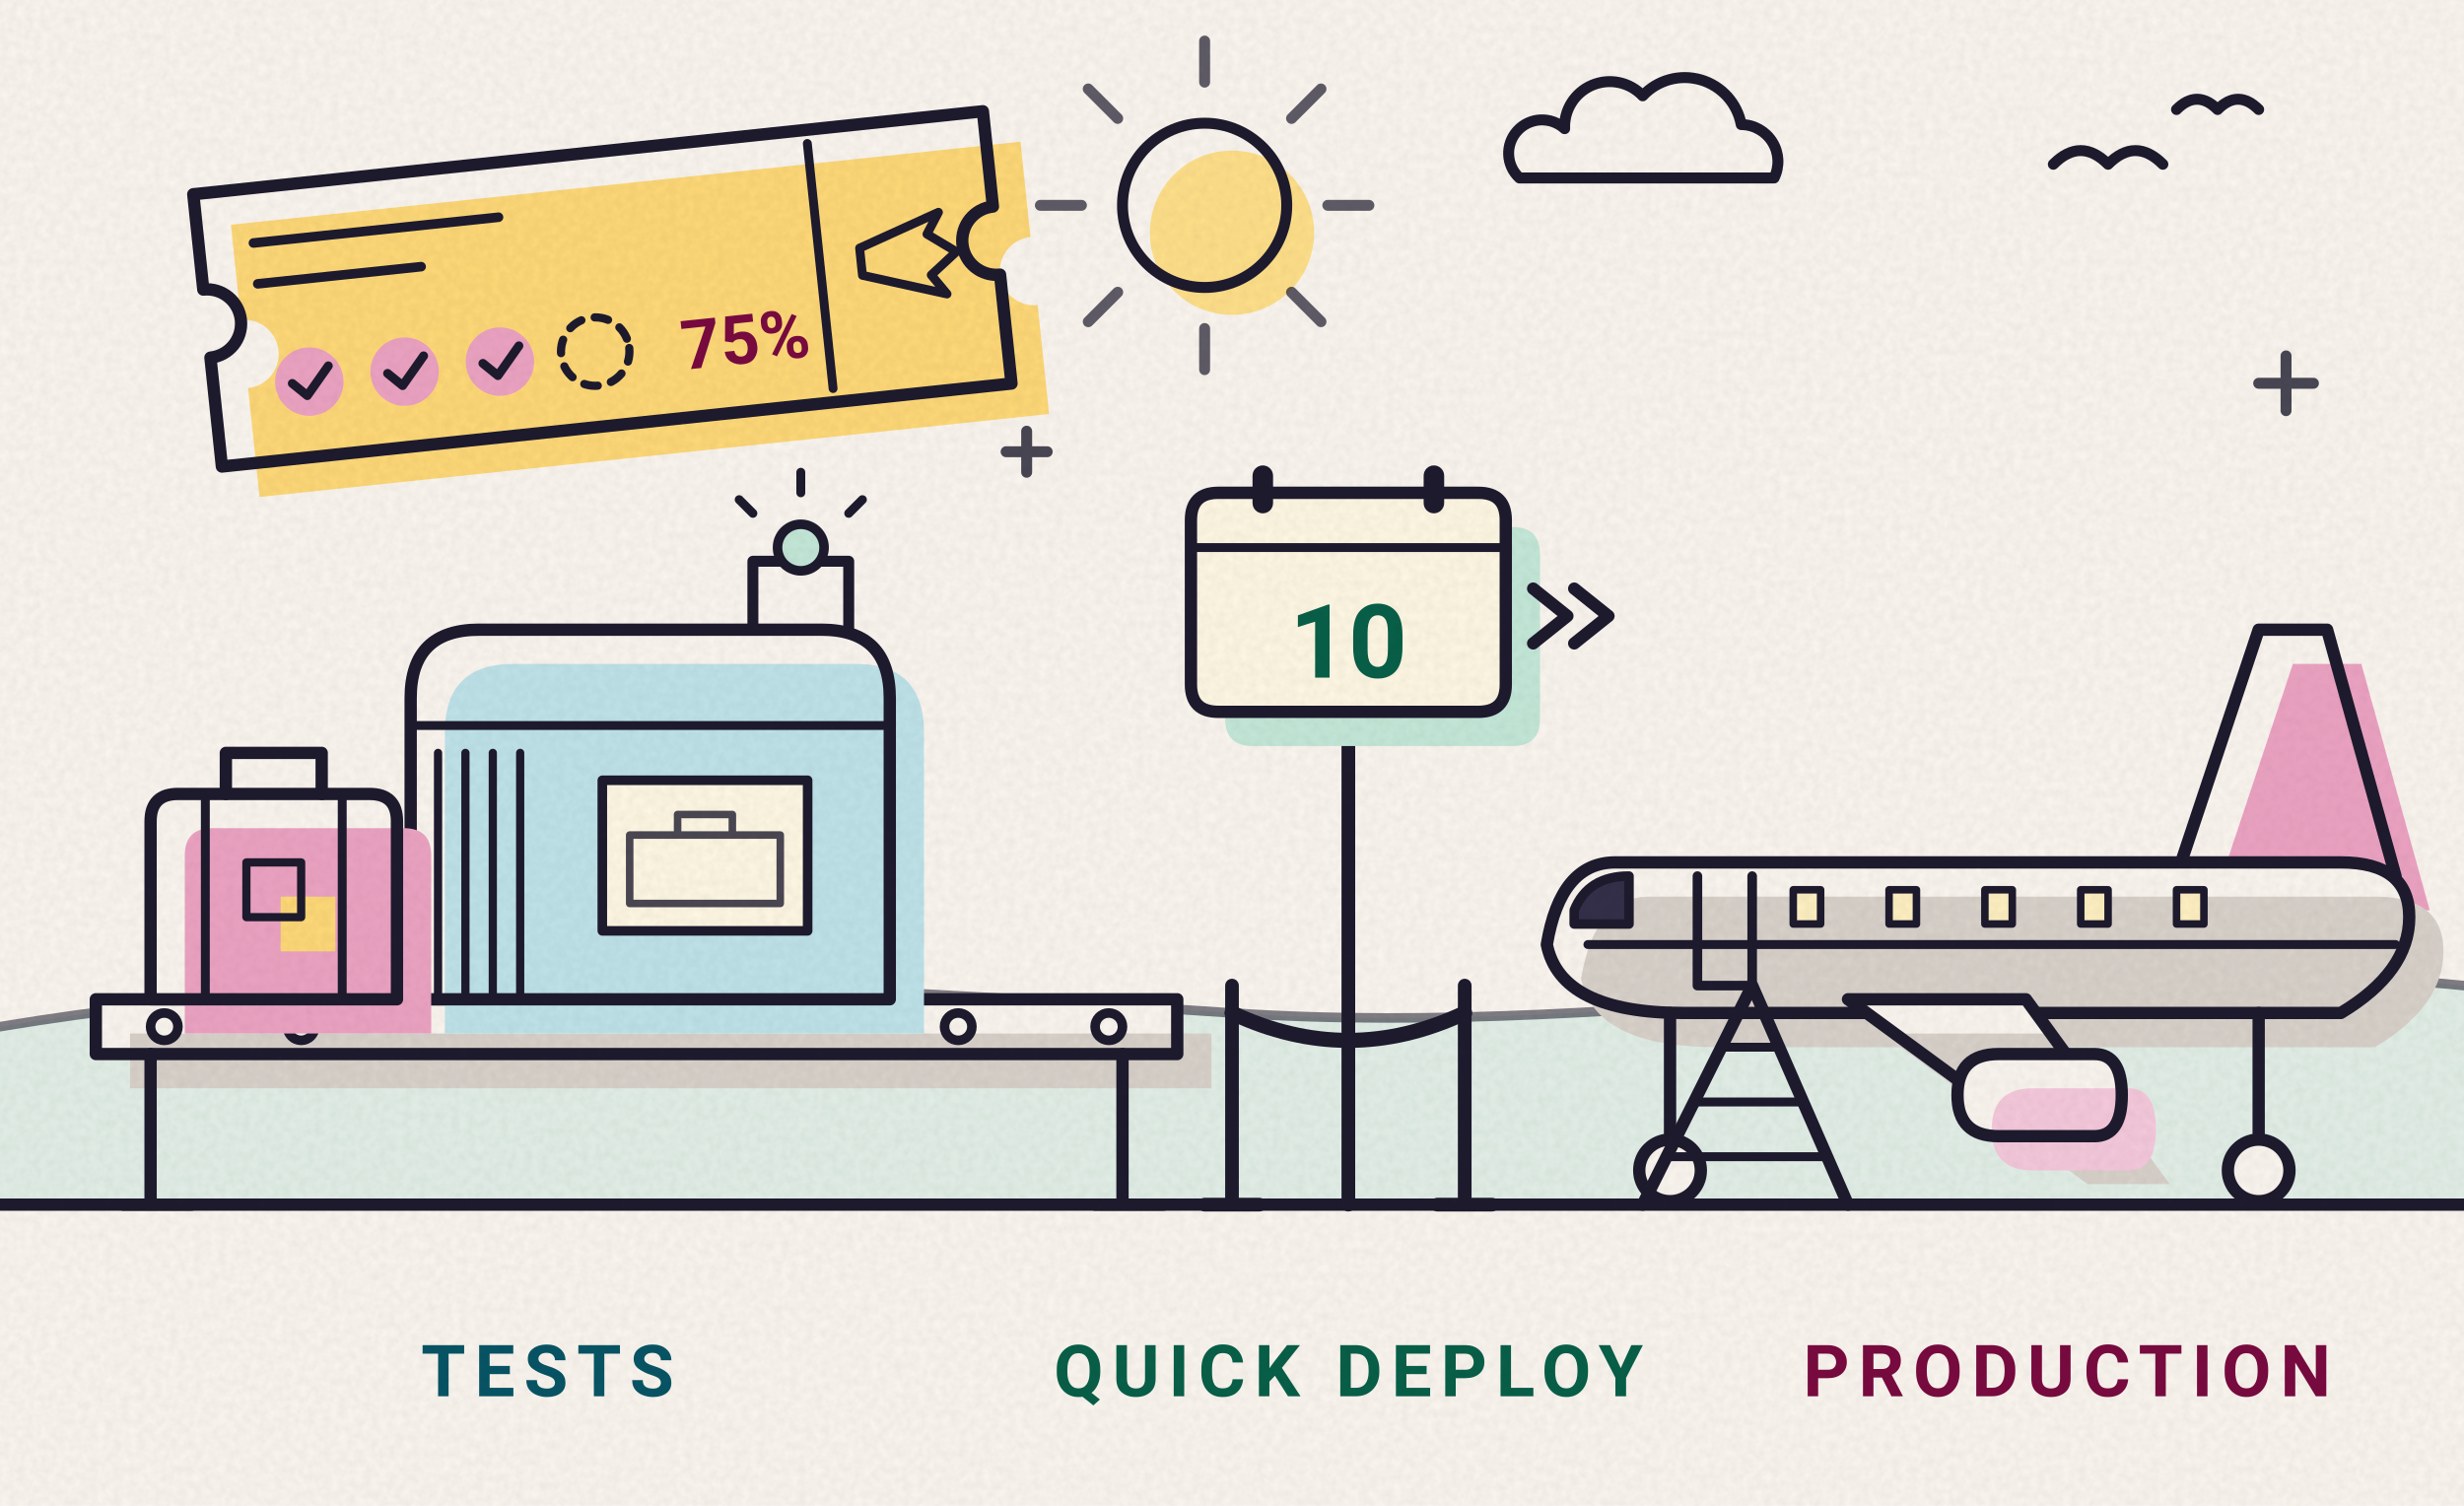
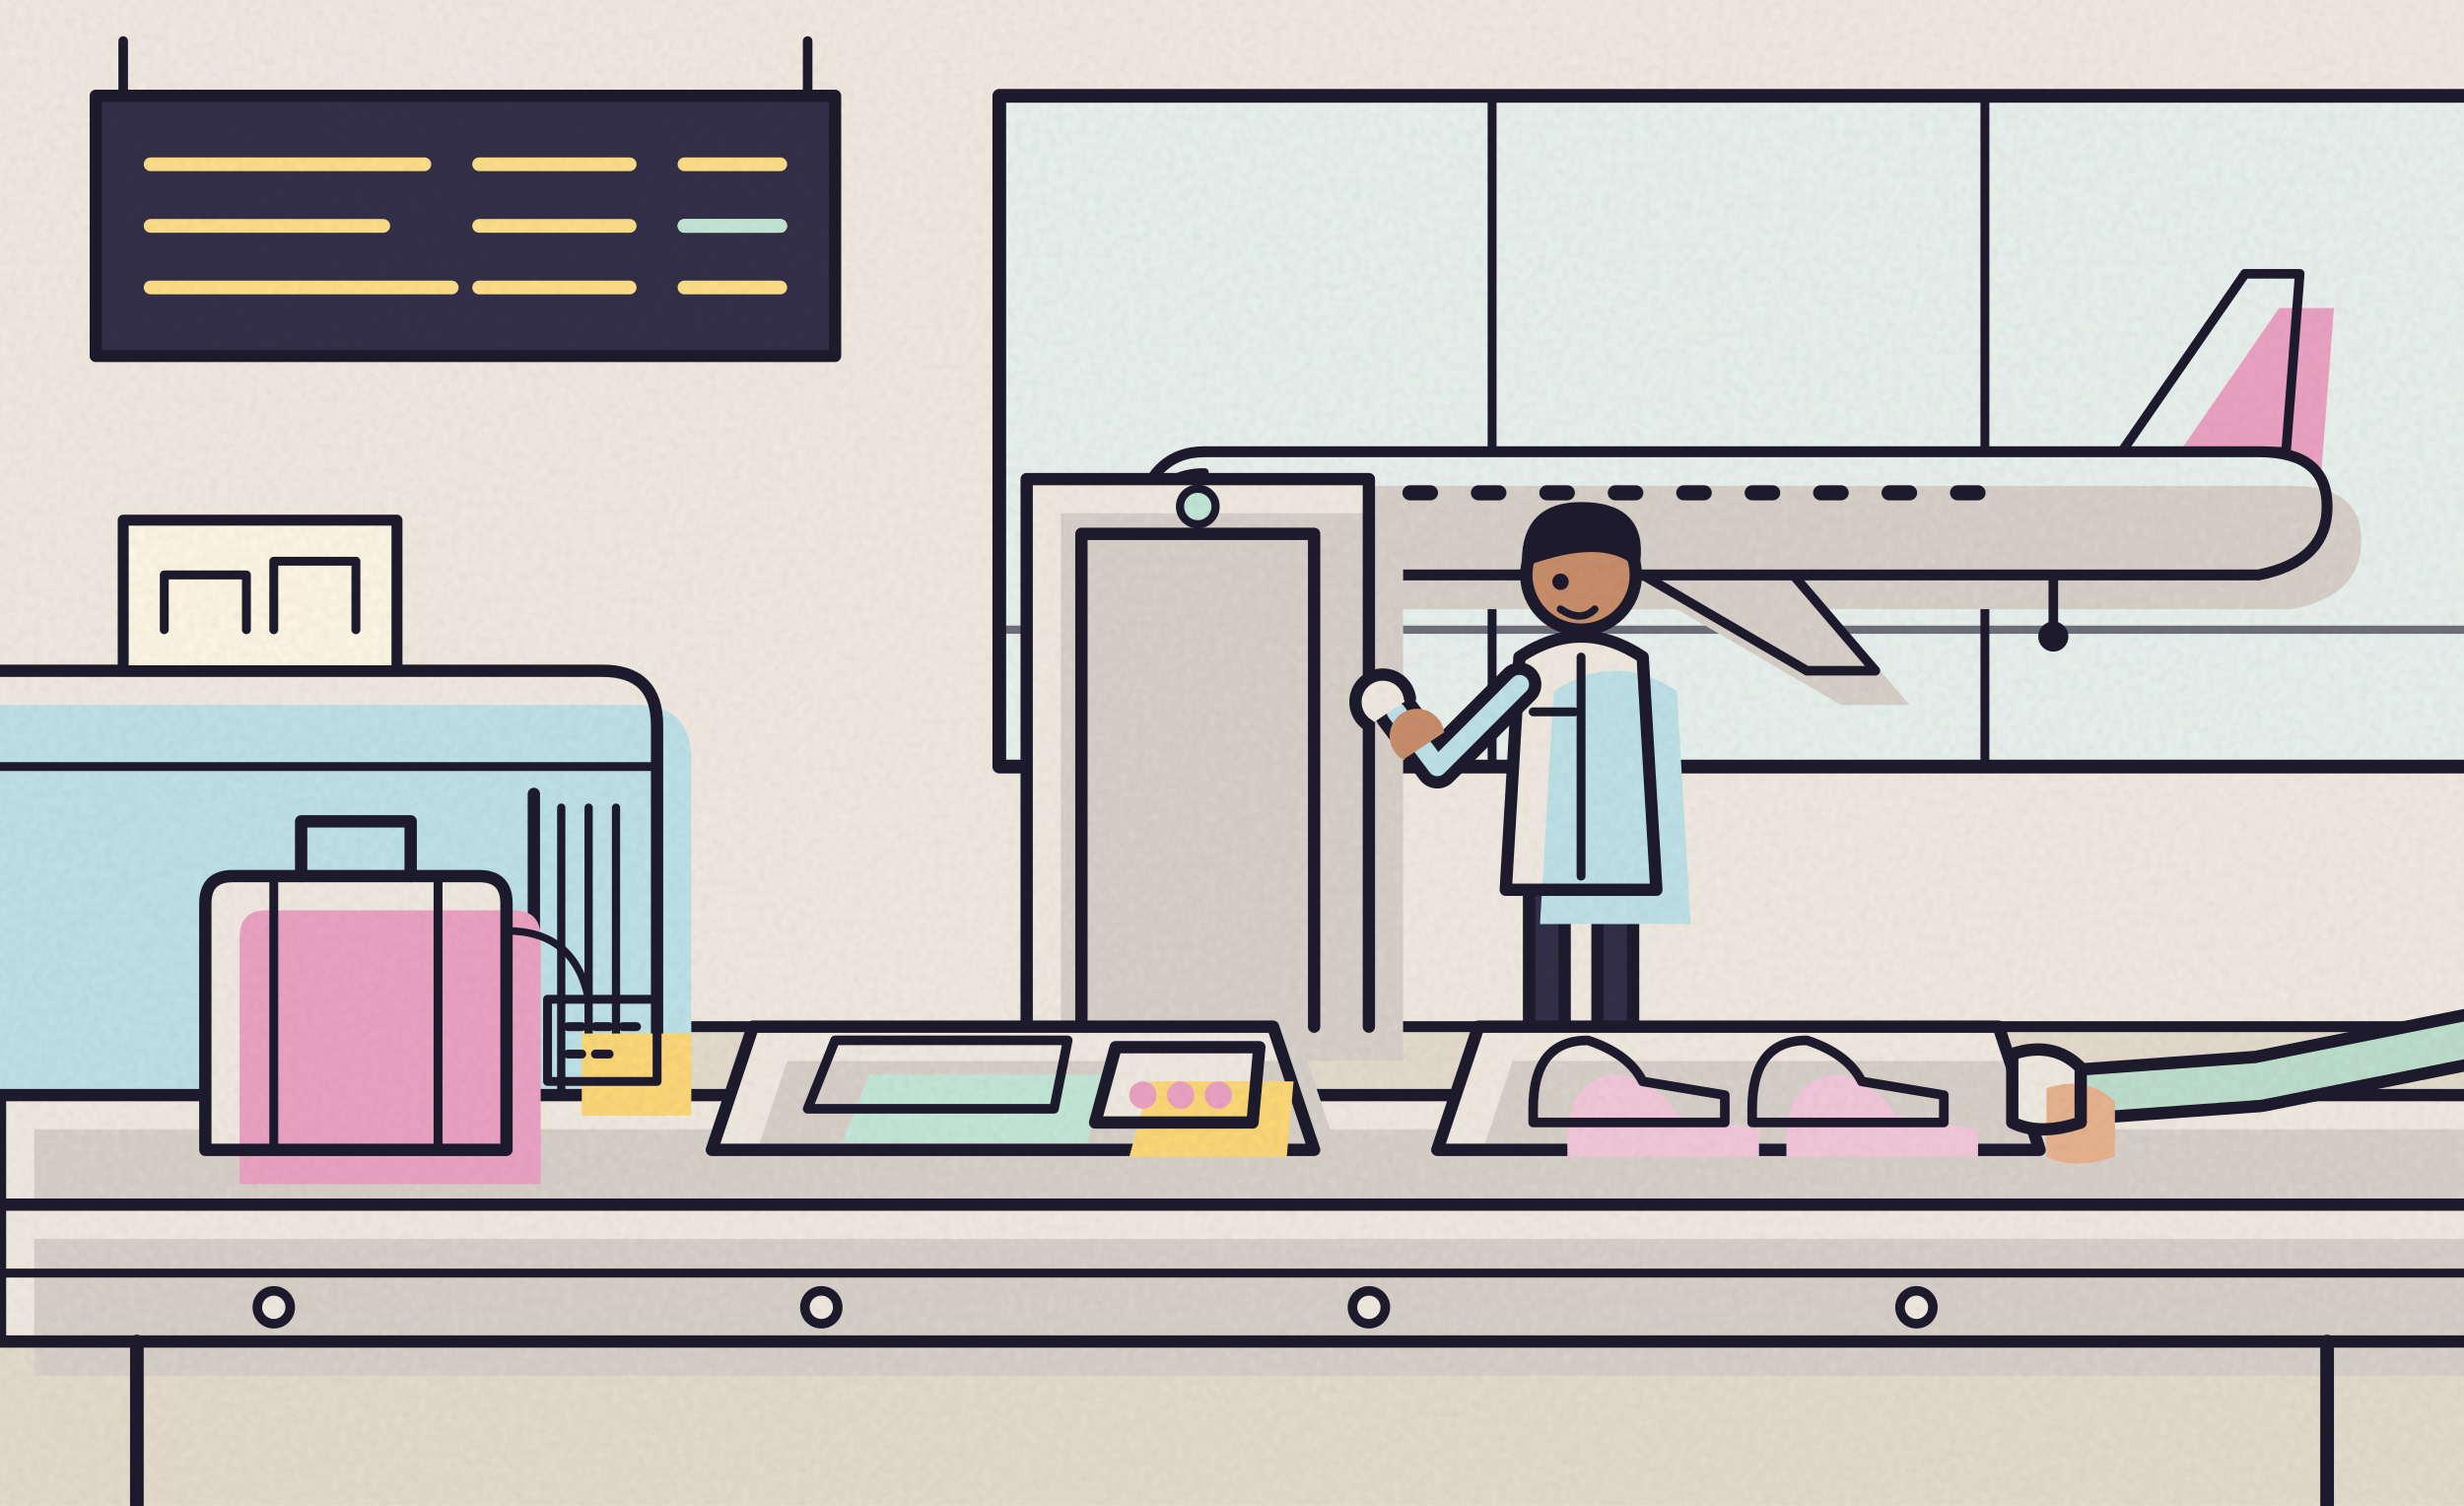
<svg xmlns="http://www.w3.org/2000/svg" xmlns:xlink="http://www.w3.org/1999/xlink" viewBox="0 0 360 220" stroke-linejoin="round" stroke-linecap="round">
  <defs>
    <filter id="as-grain" x="0" y="0" width="100%" height="100%">
      <feTurbulence type="fractalNoise" baseFrequency=".85" numOctaves="2" stitchTiles="stitch" />
      <feColorMatrix values="0 0 0 0 0  0 0 0 0 0  0 0 0 0 0  0 0 0 .06 0" />
    </filter>
-     <path id="as-s0" d="M30 22 H146 V36 A5 5 0 0 0 146 46 V62 H30 V46 A5 5 0 0 0 30 36Z" />
-     <path id="as-s1" d="M126 40 L138 36 L136 39 L140 42 L136 45 L138 48 L126 44Z" />
-     <path id="as-s2" d="M14 146 H172 V154 H14Z" />
-     <path id="as-s3" d="M22 154 V176 M164 154 V176 M18 176 H28 M160 176 H170" />
-     <path id="as-s4" d="M60 146 V102 Q60 92 70 92 H120 Q130 92 130 102 V146Z" />
-     <path id="as-s5" d="M110 92 V82 H124 V92" />
-     <path id="as-s6" d="M88 114 H118 V136 H88Z" />
-     <path id="as-s7" d="M92 132 V122 H114 V132Z M99 122 V119 H107 V122" />
-     <path id="as-s8" d="M22 146 V120 Q22 116 26 116 H54 Q58 116 58 120 V146Z" />
-     <path id="as-s9" d="M33 116 V110 H47 V116" />
-     <path id="as-s10" d="M36 126 H44 V134 H36Z" />
-     <path id="as-s11" d="M180 176 V144 M214 176 V144 M176 176 H184 M210 176 H218" />
-     <path id="as-s12" d="M180 148 Q197 156 214 148" />
-     <path id="as-s13" d="M197 176 V100" />
-     <path id="as-s14" d="M178 72 H216 Q220 72 220 76 V100 Q220 104 216 104 H178 Q174 104 174 100 V76 Q174 72 178 72Z" />
-     <path id="as-s15" d="M350 102 L340 66 H330 L318 102Z" />
-     <path id="as-s16" d="M236 100 H342 Q352 100 352 108 Q352 116 342 122 H246 Q228 122 226 112 Q228 100 236 100Z" />
-     <path id="as-s17" d="M230 107 Q232 102 238 102 V109 H230Z" />
-     <path id="as-s18" d="M262 104 H266 V109 H262Z M276 104 H280 V109 H276Z M290 104 H294 V109 H290Z M304 104 H308 V109 H304Z M318 104 H322 V109 H318Z" />
-     <path id="as-s19" d="M248 102 V118 H256 V102" />
-     <path id="as-s20" d="M270 120 L300 142 H312 L296 120Z" />
-     <path id="as-s21" d="M286 134 Q286 128 292 128 H306 Q310 128 310 134 Q310 140 306 140 H292 Q286 140 286 134Z" />
-     <path id="as-s22" d="M244 122 V146 M330 122 V146" />
-     <path id="as-s23" d="M256 118 L270 150 M256 118 L240 150" />
+     <path id="as-s0" d="M146 14 H364 V112 H146Z" />
+     <path id="as-s1" d="M310 66 L328 40 H336 L334 66Z" />
+     <path id="as-s2" d="M176 66 H330 Q340 66 340 74 Q340 82 330 84 H182 Q168 84 166 76 Q168 66 176 66Z" />
+     <path id="as-s3" d="M168 74 Q170 69 176 69 V75 H168Z" />
+     <path id="as-s4" d="M240 84 L264 98 H274 L262 84Z" />
+     <path id="as-s5" d="M18 6 V14 M118 6 V14" />
+     <path id="as-s6" d="M14 14 H122 V52 H14Z" />
+     <path id="as-s7" d="M150 150 V70 H200 V150 M158 150 V78 H192 V150" />
+     <path id="as-s8" d="M220 130 L222 96 Q231 90 240 96 L242 130Z" />
+     <path id="as-s9" d="M200 106 a4 4 0 1 1 6 -4" />
+     <path id="as-s10" d="M223 82 Q223 74 231 74 Q240 74 239 82 Q234 78 223 82Z" />
+     <path id="as-s11" d="M228 89 q3 2 5 0" />
+     <path id="as-s12" d="M-6 176 V98 H88 Q96 98 96 106 V176" />
+     <path id="as-s13" d="M78 116 V176" />
+     <path id="as-s14" d="M18 76 H58 V98 H18Z" />
+     <path id="as-s15" d="M0 160 H372 L372 176 H0Z" />
+     <path id="as-s16" d="M0 176 H372 V196 H0Z" />
+     <path id="as-s17" d="M20 196 V220 M340 196 V220" />
+     <path id="as-s18" d="M104 168 L110 150 H186 L192 168Z" />
+     <path id="as-s19" d="M118 162 L122 152 H156 L154 162Z" />
+     <path id="as-s20" d="M160 164 L163 153 H184 L183 164Z" />
+     <path id="as-s21" d="M210 168 L216 150 H292 L298 168Z" />
+     <path id="as-s22" d="M224 162 Q224 152 232 152 Q238 154 240 158 L252 160 V164 H224Z M256 162 Q256 152 264 152 Q270 154 272 158 L284 160 V164 H256Z" />
+     <path id="as-s23" d="M294 154 Q300 152 304 156 L304 164 Q298 166 294 164Z" />
+     <path id="as-s24" d="M30 168 V132 Q30 128 34 128 H70 Q74 128 74 132 V168Z" />
+     <path id="as-s25" d="M44 128 V120 H60 V128" />
+     <path id="as-s26" d="M80 146 H96 V158 H80Z" />
  </defs>
-   <rect width="360" height="220" fill="#FBF6EF" />
-   <circle cx="180" cy="34" r="12" fill="#FFE08A" />
-   <circle cx="176" cy="30" r="12" fill="none" stroke="#1E1B2E" stroke-width="1.6" />
-   <path d="M194.0 30.0 L200.0 30.0 M188.7 42.7 L193.0 47.0 M176.0 48.0 L176.0 54.0 M163.3 42.7 L159.0 47.0 M158.0 30.0 L152.0 30.0 M163.3 17.3 L159.0 13.0 M176.0 12.0 L176.0 6.0 M188.7 17.3 L193.0 13.0" fill="none" stroke="#1E1B2E" stroke-width="1.6" opacity=".7" />
-   <path transform="translate(222 14) scale(0.6)" d="M0 20 H62 A9 9 0 0 0 54 7 A14 14 0 0 0 30 0 A11 11 0 0 0 11 8 A8 8 0 0 0 0 20Z" fill="none" stroke="#1E1B2E" stroke-width="2.67" />
-   <path d="M300 24 q4 -4 8 0 q4 -4 8 0 M318 16 q3 -3 6 0 q3 -3 6 0" fill="none" stroke="#1E1B2E" stroke-width="1.6" />
-   <path d="M150 63 v6 M147 66 h6" fill="none" stroke="#1E1B2E" stroke-width="1.6" opacity=".8" />
-   <path d="M334 52 v8 M330 56 h8" fill="none" stroke="#1E1B2E" stroke-width="1.6" opacity=".8" />
-   <path d="M0 150 C60 140 120 144 180 148 C240 152 300 138 360 144 V176 H0Z" fill="#E2EFE7" />
-   <path d="M0 150 C60 140 120 144 180 148 C240 152 300 138 360 144" fill="none" stroke="#1E1B2E" stroke-width="1.4" opacity=".55" />
-   <path d="M0 176 H360" fill="none" stroke="#1E1B2E" stroke-width="1.8" />
-   <g transform="rotate(-6 90 42)">
-     <use xlink:href="#as-s0" fill="#FBF6EF" />
-     <g transform="translate(5 5)">
-       <use xlink:href="#as-s0" fill="#FFD978" />
-     </g>
-     <use xlink:href="#as-s0" fill="none" stroke="#1E1B2E" stroke-width="1.8" />
-     <path d="M120 24 V60" fill="none" stroke="#1E1B2E" stroke-width="1.3" />
-     <path d="M38 30 H74 M38 36 H62" fill="none" stroke="#1E1B2E" stroke-width="1.4" />
-     <g fill="#EDA3C3">
-       <circle cx="44" cy="51" r="5" />
-       <circle cx="58" cy="51" r="5" />
-       <circle cx="72" cy="51" r="5" />
-     </g>
-     <path d="M41.5 51 l2 2 l3.5 -4 M55.5 51 l2 2 l3.5 -4 M69.5 51 l2 2 l3.5 -4" fill="none" stroke="#1E1B2E" stroke-width="1.3" />
-     <circle cx="86" cy="51" r="5" fill="none" stroke="#1E1B2E" stroke-width="1.2" stroke-dasharray="2 2" />
-     <text x="108" y="55" font-family="system-ui,-apple-system,Segoe UI,Roboto,sans-serif" font-weight="700" text-anchor="middle" font-size="10" fill="#7A0A40">75%</text>
-     <use xlink:href="#as-s1" fill="none" stroke="#1E1B2E" stroke-width="1.3" />
+   <rect width="360" height="220" fill="#F2EBE1" />
+   <use xlink:href="#as-s0" fill="#E9F3EE" />
+   <use xlink:href="#as-s0" fill="none" stroke="#1E1B2E" stroke-width="2" />
+   <path d="M218 14 V112 M290 14 V112" fill="none" stroke="#1E1B2E" stroke-width="1.3" />
+   <path d="M146 92 H364" fill="none" stroke="#1E1B2E" stroke-width="1.2" opacity=".6" />
+   <g transform="translate(5 5)">
+     <use xlink:href="#as-s1" fill="#EDA3C3" />
  </g>
-   <use xlink:href="#as-s2" fill="#FBF6EF" />
+   <use xlink:href="#as-s1" fill="none" stroke="#1E1B2E" stroke-width="1.4" />
+   <use xlink:href="#as-s2" fill="#E9F3EE" />
  <g transform="translate(5 5)">
    <use xlink:href="#as-s2" fill="#D9D2CB" />
  </g>
-   <use xlink:href="#as-s2" fill="none" stroke="#1E1B2E" stroke-width="1.8" />
-   <g fill="#FBF6EF" stroke="#1E1B2E" stroke-width="1.4">
-     <circle cx="24" cy="150" r="2" />
-     <circle cx="44" cy="150" r="2" />
-     <circle cx="140" cy="150" r="2" />
-     <circle cx="162" cy="150" r="2" />
+   <use xlink:href="#as-s2" fill="none" stroke="#1E1B2E" stroke-width="1.6" />
+   <use xlink:href="#as-s3" fill="#35304A" />
+   <use xlink:href="#as-s3" fill="none" stroke="#1E1B2E" stroke-width="1.2" />
+   <path d="M196 72 h3 M206 72 h3 M216 72 h3 M226 72 h3 M236 72 h3 M246 72 h3 M256 72 h3 M266 72 h3 M276 72 h3 M286 72 h3" fill="none" stroke="#1E1B2E" stroke-width="2.2" />
+   <g transform="translate(5 5)">
+     <use xlink:href="#as-s4" fill="#D9D2CB" />
  </g>
-   <use xlink:href="#as-s3" fill="none" stroke="#1E1B2E" stroke-width="1.8" />
-   <use xlink:href="#as-s4" fill="#FBF6EF" />
+   <use xlink:href="#as-s4" fill="none" stroke="#1E1B2E" stroke-width="1.4" />
+   <path d="M186 84 V92 M300 84 V92" fill="none" stroke="#1E1B2E" stroke-width="1.4" />
+   <circle cx="186" cy="93" r="2.2" fill="#1E1B2E" />
+   <circle cx="300" cy="93" r="2.2" fill="#1E1B2E" />
+   <use xlink:href="#as-s5" fill="none" stroke="#1E1B2E" stroke-width="1.4" />
+   <use xlink:href="#as-s6" fill="#35304A" />
+   <use xlink:href="#as-s6" fill="none" stroke="#1E1B2E" stroke-width="1.8" />
+   <path d="M22 24 h40 M70 24 h22 M100 24 h14 M22 33 h34 M70 33 h22 M100 33 h14 M22 42 h44 M70 42 h22 M100 42 h14" fill="none" stroke-width="2" stroke="#FFE08A" />
+   <path d="M100 33 h14" fill="none" stroke-width="2" stroke="#C4E8D9" />
+   <path d="M0 150 H360 V220 H0Z" fill="#E6DCCE" />
+   <path d="M0 150 H360" fill="none" stroke="#1E1B2E" stroke-width="1.6" />
+   <use xlink:href="#as-s7" fill="#F2EBE1" />
  <g transform="translate(5 5)">
-     <use xlink:href="#as-s4" fill="#BFE3EA" />
+     <use xlink:href="#as-s7" fill="#D9D2CB" />
  </g>
-   <use xlink:href="#as-s4" fill="none" stroke="#1E1B2E" stroke-width="1.8" />
-   <path d="M60 106 H130" fill="none" stroke="#1E1B2E" stroke-width="1.3" />
-   <path d="M64 110 V146 M68 110 V146 M72 110 V146 M76 110 V146" fill="none" stroke="#1E1B2E" stroke-width="1.2" />
-   <use xlink:href="#as-s5" fill="none" stroke="#1E1B2E" stroke-width="1.6" />
-   <circle cx="117" cy="80" r="3.4" fill="#C4E8D9" stroke="#1E1B2E" stroke-width="1.4" />
-   <path d="M117 72 v-3 M110 75 l-2 -2 M124 75 l2 -2" fill="none" stroke="#1E1B2E" stroke-width="1.3" />
-   <use xlink:href="#as-s6" fill="#FFF8E4" />
-   <use xlink:href="#as-s6" fill="none" stroke="#1E1B2E" stroke-width="1.4" />
-   <use xlink:href="#as-s7" fill="none" stroke="#1E1B2E" stroke-width="1.1" opacity="0.8" />
-   <use xlink:href="#as-s8" fill="#FBF6EF" />
+   <use xlink:href="#as-s7" fill="none" stroke="#1E1B2E" stroke-width="1.8" />
+   <circle cx="175" cy="74" r="2.6" fill="#C4E8D9" stroke="#1E1B2E" stroke-width="1.2" />
+   <path d="M226 150 V128 M236 150 V128" fill="none" stroke="#1E1B2E" stroke-width="7" />
+   <path d="M226 150 V128 M236 150 V128" fill="none" stroke="#35304A" stroke-width="3.4" />
+   <use xlink:href="#as-s8" fill="#F2EBE1" />
  <g transform="translate(5 5)">
-     <use xlink:href="#as-s8" fill="#EDA3C3" />
+     <use xlink:href="#as-s8" fill="#BFE3EA" />
  </g>
  <use xlink:href="#as-s8" fill="none" stroke="#1E1B2E" stroke-width="1.8" />
-   <path d="M30 116 V146 M50 116 V146" fill="none" stroke="#1E1B2E" stroke-width="1.3" />
+   <path d="M231 96 V128 M224 104 H230" fill="none" stroke="#1E1B2E" stroke-width="1.3" />
+   <path d="M222 100 L210 112 L204 104" fill="none" stroke="#1E1B2E" stroke-width="6.4" />
+   <path d="M222 100 L210 112 L204 104" fill="none" stroke="#BFE3EA" stroke-width="2.8" />
+   <use xlink:href="#as-s9" fill="#F2EBE1" />
+   <g transform="translate(5 5)">
+     <use xlink:href="#as-s9" fill="#C98F6B" />
+   </g>
  <use xlink:href="#as-s9" fill="none" stroke="#1E1B2E" stroke-width="1.8" />
+   <circle cx="231" cy="84" r="8" fill="#C98F6B" stroke="#1E1B2E" stroke-width="1.8" />
+   <use xlink:href="#as-s10" fill="#1E1B2E" />
+   <use xlink:href="#as-s10" fill="none" stroke="#1E1B2E" stroke-width="1.3" />
+   <circle cx="228" cy="85" r="1.2" fill="#1E1B2E" />
+   <use xlink:href="#as-s11" fill="none" stroke="#1E1B2E" stroke-width="1.1" />
+   <use xlink:href="#as-s12" fill="#F2EBE1" />
  <g transform="translate(5 5)">
-     <use xlink:href="#as-s10" fill="#FFD978" />
+     <use xlink:href="#as-s12" fill="#BFE3EA" />
  </g>
-   <use xlink:href="#as-s10" fill="none" stroke="#1E1B2E" stroke-width="1.2" />
-   <use xlink:href="#as-s11" fill="none" stroke="#1E1B2E" stroke-width="2" />
-   <use xlink:href="#as-s12" fill="none" stroke="#1E1B2E" stroke-width="2.2" />
-   <use xlink:href="#as-s13" fill="none" stroke="#1E1B2E" stroke-width="2" />
-   <use xlink:href="#as-s14" fill="#FBF6EF" />
+   <use xlink:href="#as-s12" fill="none" stroke="#1E1B2E" stroke-width="1.8" />
+   <path d="M-6 112 H96" fill="none" stroke="#1E1B2E" stroke-width="1.3" />
+   <use xlink:href="#as-s13" fill="none" stroke="#1E1B2E" stroke-width="1.8" />
+   <path d="M82 118 V164 M86 118 V164 M90 118 V164" fill="none" stroke="#1E1B2E" stroke-width="1.2" />
+   <use xlink:href="#as-s14" fill="#FFF8E4" />
+   <use xlink:href="#as-s14" fill="none" stroke="#1E1B2E" stroke-width="1.6" />
+   <path d="M24 92 V84 H36 V92 M40 92 V82 H52 V92" fill="none" stroke="#1E1B2E" stroke-width="1.3" />
+   <use xlink:href="#as-s15" fill="#F2EBE1" />
  <g transform="translate(5 5)">
-     <use xlink:href="#as-s14" fill="#C4E8D9" />
+     <use xlink:href="#as-s15" fill="#D9D2CB" />
  </g>
-   <use xlink:href="#as-s14" fill="#FFF8E4" />
-   <use xlink:href="#as-s14" fill="none" stroke="#1E1B2E" stroke-width="1.8" />
-   <path d="M174 80 H220" fill="none" stroke="#1E1B2E" stroke-width="1.3" />
-   <g fill="#1E1B2E">
-     <rect x="183" y="68" width="3" height="7" rx="1.5" />
-     <rect x="208" y="68" width="3" height="7" rx="1.5" />
+   <use xlink:href="#as-s15" fill="none" stroke="#1E1B2E" stroke-width="1.8" />
+   <use xlink:href="#as-s16" fill="#F2EBE1" />
+   <g transform="translate(5 5)">
+     <use xlink:href="#as-s16" fill="#D9D2CB" />
  </g>
-   <text x="197" y="99" font-family="system-ui,-apple-system,Segoe UI,Roboto,sans-serif" font-weight="700" text-anchor="middle" font-size="15" fill="#086049">10</text>
-   <path d="M224 86 l5 4 l-5 4 M230 86 l5 4 l-5 4" fill="none" stroke="#1E1B2E" stroke-width="1.8" />
-   <g transform="translate(0 26)">
-     <use xlink:href="#as-s15" fill="#FBF6EF" />
-     <g transform="translate(5 5)">
-       <use xlink:href="#as-s15" fill="#EDA3C3" />
-     </g>
-     <use xlink:href="#as-s15" fill="none" stroke="#1E1B2E" stroke-width="1.8" />
-     <use xlink:href="#as-s16" fill="#FBF6EF" />
-     <g transform="translate(5 5)">
-       <use xlink:href="#as-s16" fill="#D9D2CB" />
-     </g>
-     <use xlink:href="#as-s16" fill="none" stroke="#1E1B2E" stroke-width="1.8" />
-     <path d="M232 112 H350" fill="none" stroke="#1E1B2E" stroke-width="1.3" />
-     <use xlink:href="#as-s17" fill="#35304A" />
-     <use xlink:href="#as-s17" fill="none" stroke="#1E1B2E" stroke-width="1.4" />
-     <use xlink:href="#as-s18" fill="#FFF1C2" />
-     <use xlink:href="#as-s18" fill="none" stroke="#1E1B2E" stroke-width="1.1" />
-     <use xlink:href="#as-s19" fill="none" stroke="#1E1B2E" stroke-width="1.4" />
-     <use xlink:href="#as-s20" fill="#FBF6EF" />
-     <g transform="translate(5 5)">
-       <use xlink:href="#as-s20" fill="#D9D2CB" />
-     </g>
-     <use xlink:href="#as-s20" fill="none" stroke="#1E1B2E" stroke-width="1.8" />
-     <use xlink:href="#as-s21" fill="#FBF6EF" />
-     <g transform="translate(5 5)">
-       <use xlink:href="#as-s21" fill="#F6C9DC" />
-     </g>
-     <use xlink:href="#as-s21" fill="none" stroke="#1E1B2E" stroke-width="1.8" />
-     <use xlink:href="#as-s22" fill="none" stroke="#1E1B2E" stroke-width="1.8" />
-     <g fill="#FBF6EF" stroke="#1E1B2E" stroke-width="1.8">
-       <circle cx="244" cy="145" r="4.5" />
-       <circle cx="330" cy="145" r="4.5" />
-     </g>
-     <use xlink:href="#as-s23" fill="none" stroke="#1E1B2E" stroke-width="1.8" />
-     <path d="M252 127 H260 M248 135 H263 M244 143 H267" fill="none" stroke="#1E1B2E" stroke-width="1.3" />
+   <use xlink:href="#as-s16" fill="none" stroke="#1E1B2E" stroke-width="1.8" />
+   <path d="M0 186 H372" fill="none" stroke="#1E1B2E" stroke-width="1.3" />
+   <g fill="#F2EBE1" stroke="#1E1B2E" stroke-width="1.4">
+     <circle cx="40" cy="191" r="2.4" />
+     <circle cx="120" cy="191" r="2.4" />
+     <circle cx="200" cy="191" r="2.4" />
+     <circle cx="280" cy="191" r="2.4" />
  </g>
-   <g font-family="system-ui,-apple-system,Segoe UI,Roboto,sans-serif" font-size="10.5" font-weight="700" letter-spacing="1.3" text-anchor="middle">
-     <text x="80" y="204" fill="#075566">TESTS</text>
-     <text x="197" y="204" fill="#086049">QUICK DEPLOY</text>
-     <text x="302" y="204" fill="#7A0A40">PRODUCTION</text>
+   <use xlink:href="#as-s17" fill="none" stroke="#1E1B2E" stroke-width="2" />
+   <use xlink:href="#as-s18" fill="#F2EBE1" />
+   <g transform="translate(5 5)">
+     <use xlink:href="#as-s18" fill="#D9D2CB" />
  </g>
+   <use xlink:href="#as-s18" fill="none" stroke="#1E1B2E" stroke-width="1.8" />
+   <g transform="translate(5 5)">
+     <use xlink:href="#as-s19" fill="#C4E8D9" />
+   </g>
+   <use xlink:href="#as-s19" fill="none" stroke="#1E1B2E" stroke-width="1.4" />
+   <use xlink:href="#as-s20" fill="#F2EBE1" />
+   <g transform="translate(5 5)">
+     <use xlink:href="#as-s20" fill="#FFD978" />
+   </g>
+   <use xlink:href="#as-s20" fill="none" stroke="#1E1B2E" stroke-width="1.8" />
+   <g fill="#EDA3C3">
+     <circle cx="167" cy="160" r="2" />
+     <circle cx="172.5" cy="160" r="2" />
+     <circle cx="178" cy="160" r="2" />
+   </g>
+   <use xlink:href="#as-s21" fill="#F2EBE1" />
+   <g transform="translate(5 5)">
+     <use xlink:href="#as-s21" fill="#D9D2CB" />
+   </g>
+   <use xlink:href="#as-s21" fill="none" stroke="#1E1B2E" stroke-width="1.8" />
+   <g transform="translate(5 5)">
+     <use xlink:href="#as-s22" fill="#F6C9DC" />
+   </g>
+   <use xlink:href="#as-s22" fill="none" stroke="#1E1B2E" stroke-width="1.4" />
+   <path d="M370 150 L330 158 L302 160" fill="none" stroke="#1E1B2E" stroke-width="9" />
+   <path d="M370 150 L330 158 L302 160" fill="none" stroke="#BFE0CE" stroke-width="5.4" />
+   <use xlink:href="#as-s23" fill="#F2EBE1" />
+   <g transform="translate(5 5)">
+     <use xlink:href="#as-s23" fill="#E9B48F" />
+   </g>
+   <use xlink:href="#as-s23" fill="none" stroke="#1E1B2E" stroke-width="1.8" />
+   <use xlink:href="#as-s24" fill="#F2EBE1" />
+   <g transform="translate(5 5)">
+     <use xlink:href="#as-s24" fill="#EDA3C3" />
+   </g>
+   <use xlink:href="#as-s24" fill="none" stroke="#1E1B2E" stroke-width="1.8" />
+   <path d="M40 128 V168 M64 128 V168" fill="none" stroke="#1E1B2E" stroke-width="1.3" />
+   <use xlink:href="#as-s25" fill="none" stroke="#1E1B2E" stroke-width="1.8" />
+   <path d="M74 136 Q84 136 86 146" fill="none" stroke="#1E1B2E" stroke-width="1.1" />
+   <g transform="translate(5 5)">
+     <use xlink:href="#as-s26" fill="#FFD978" />
+   </g>
+   <use xlink:href="#as-s26" fill="none" stroke="#1E1B2E" stroke-width="1.3" />
+   <path d="M83 150 h2 M87 150 h2 M91 150 h2 M83 154 h2 M87 154 h2" fill="none" stroke="#1E1B2E" stroke-width="1.3" />
  <rect width="360" height="220" filter="url(#as-grain)" />
</svg>
